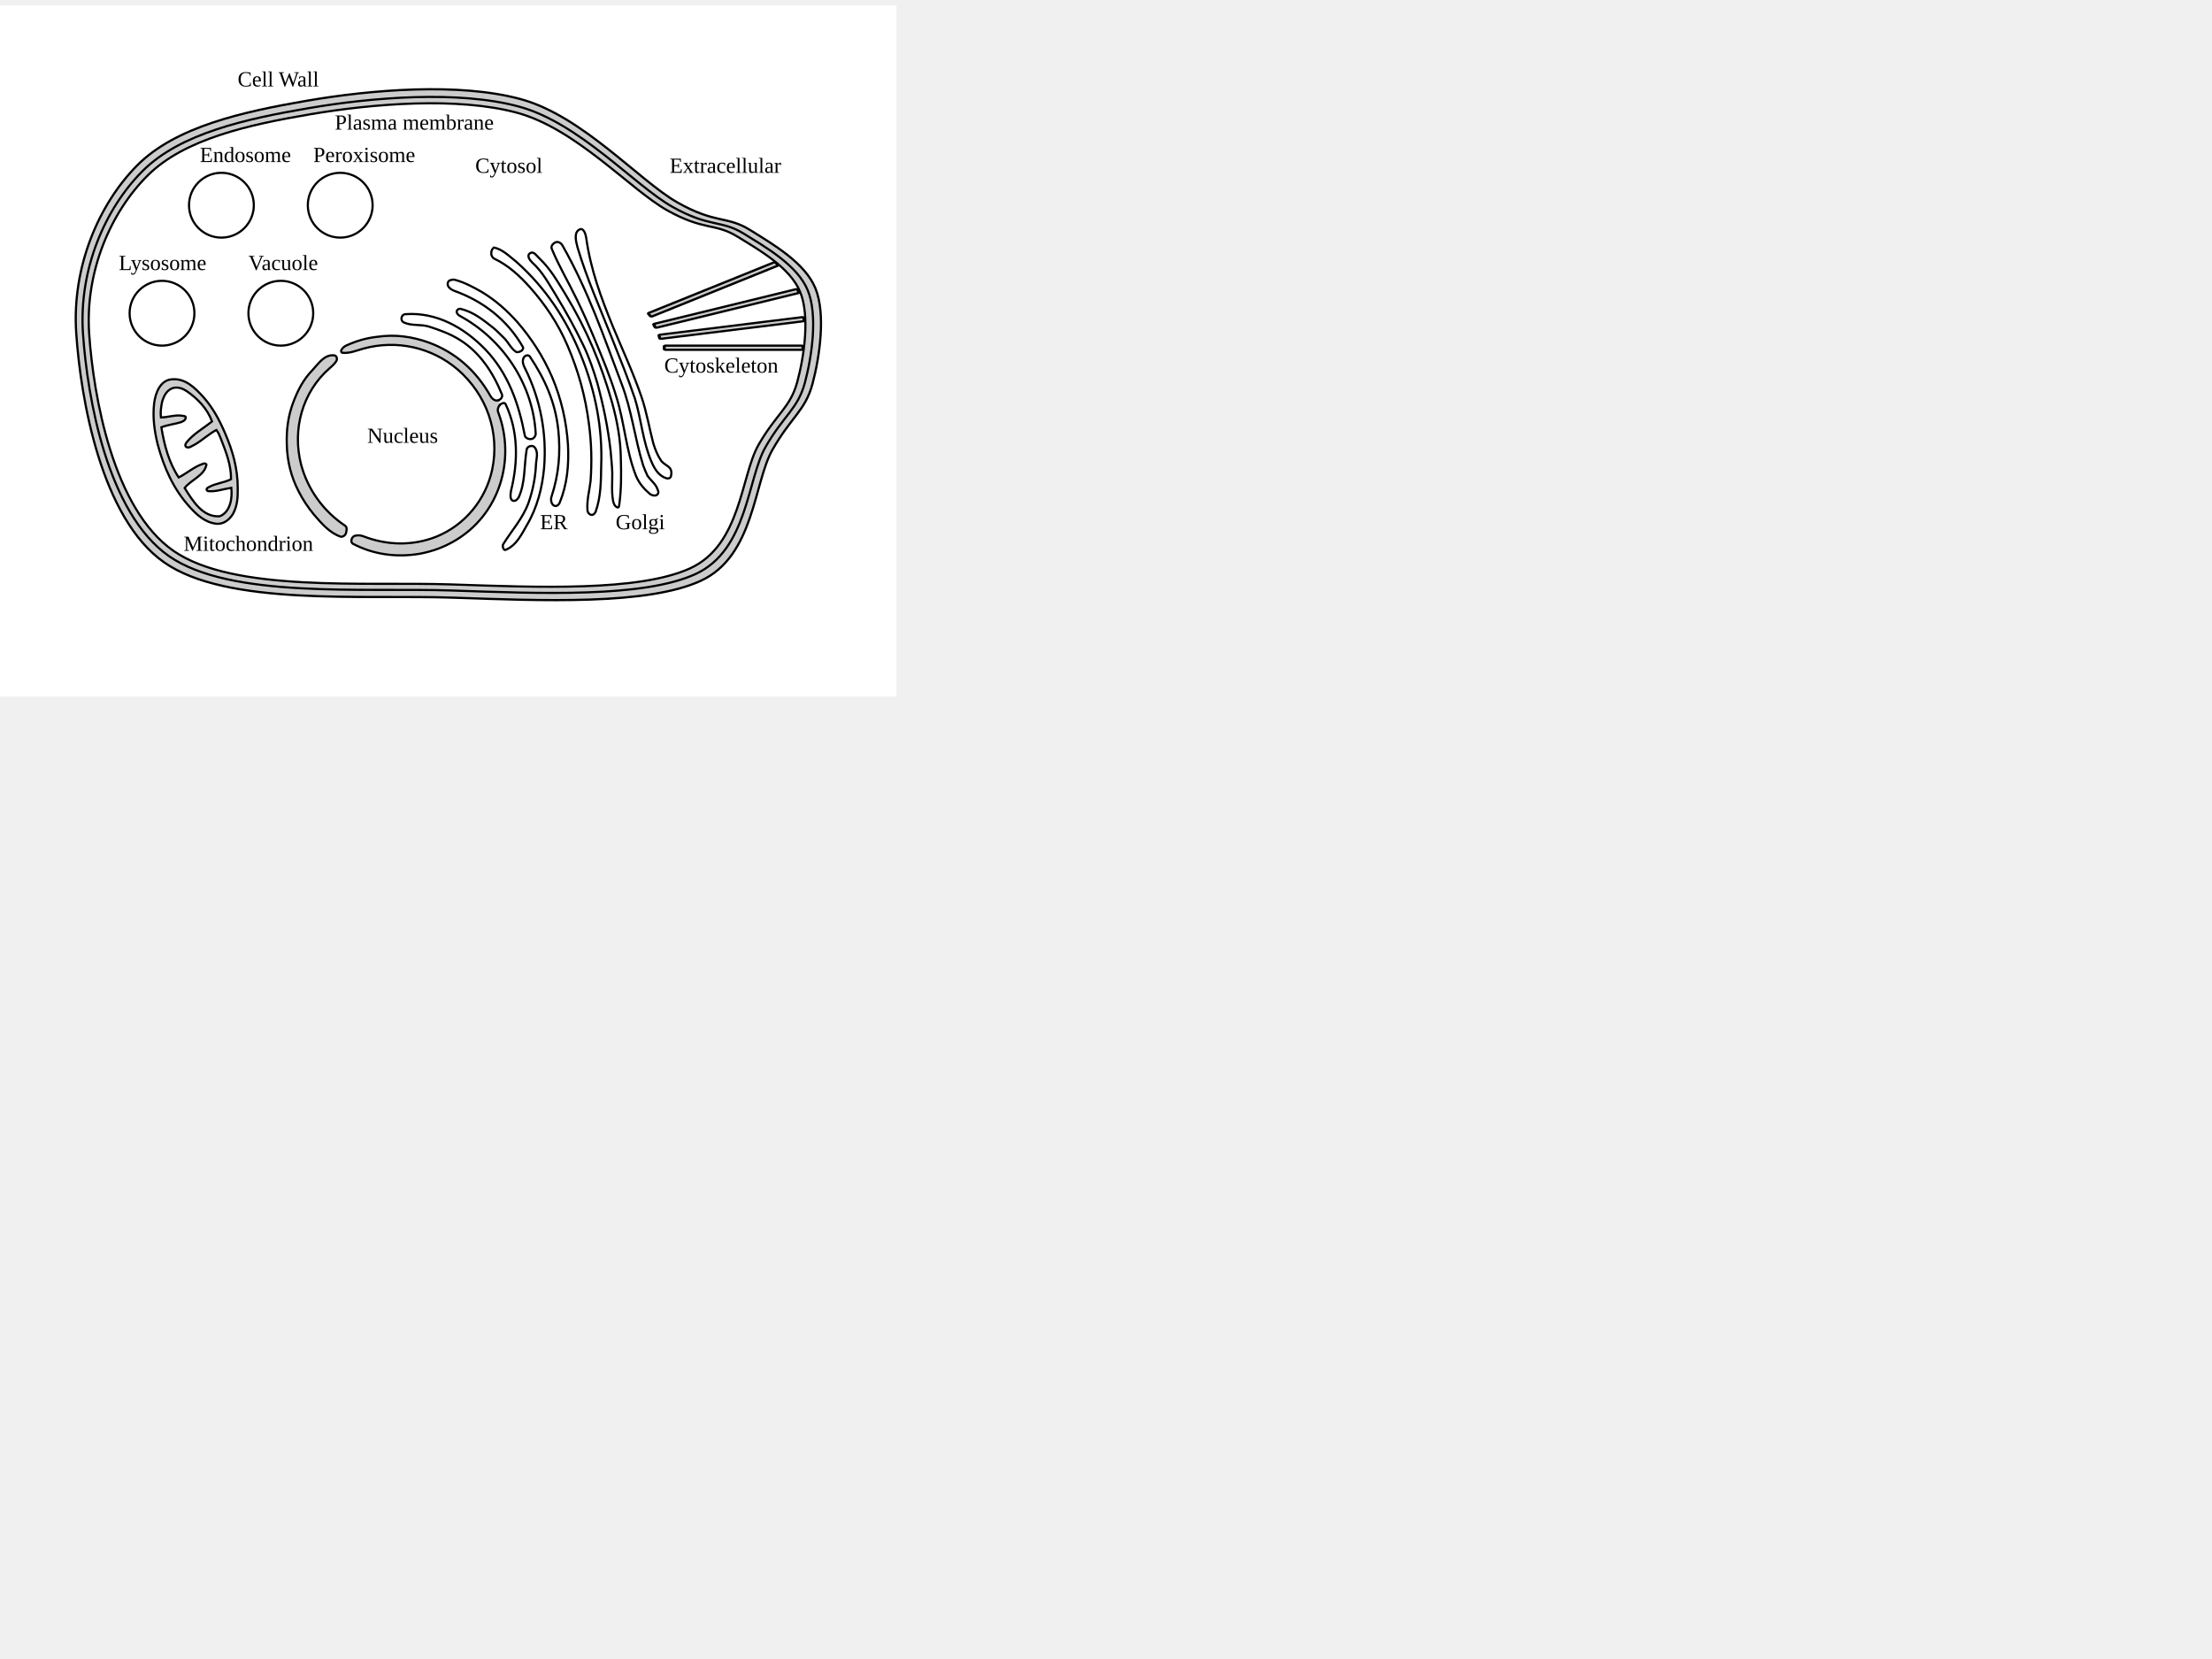
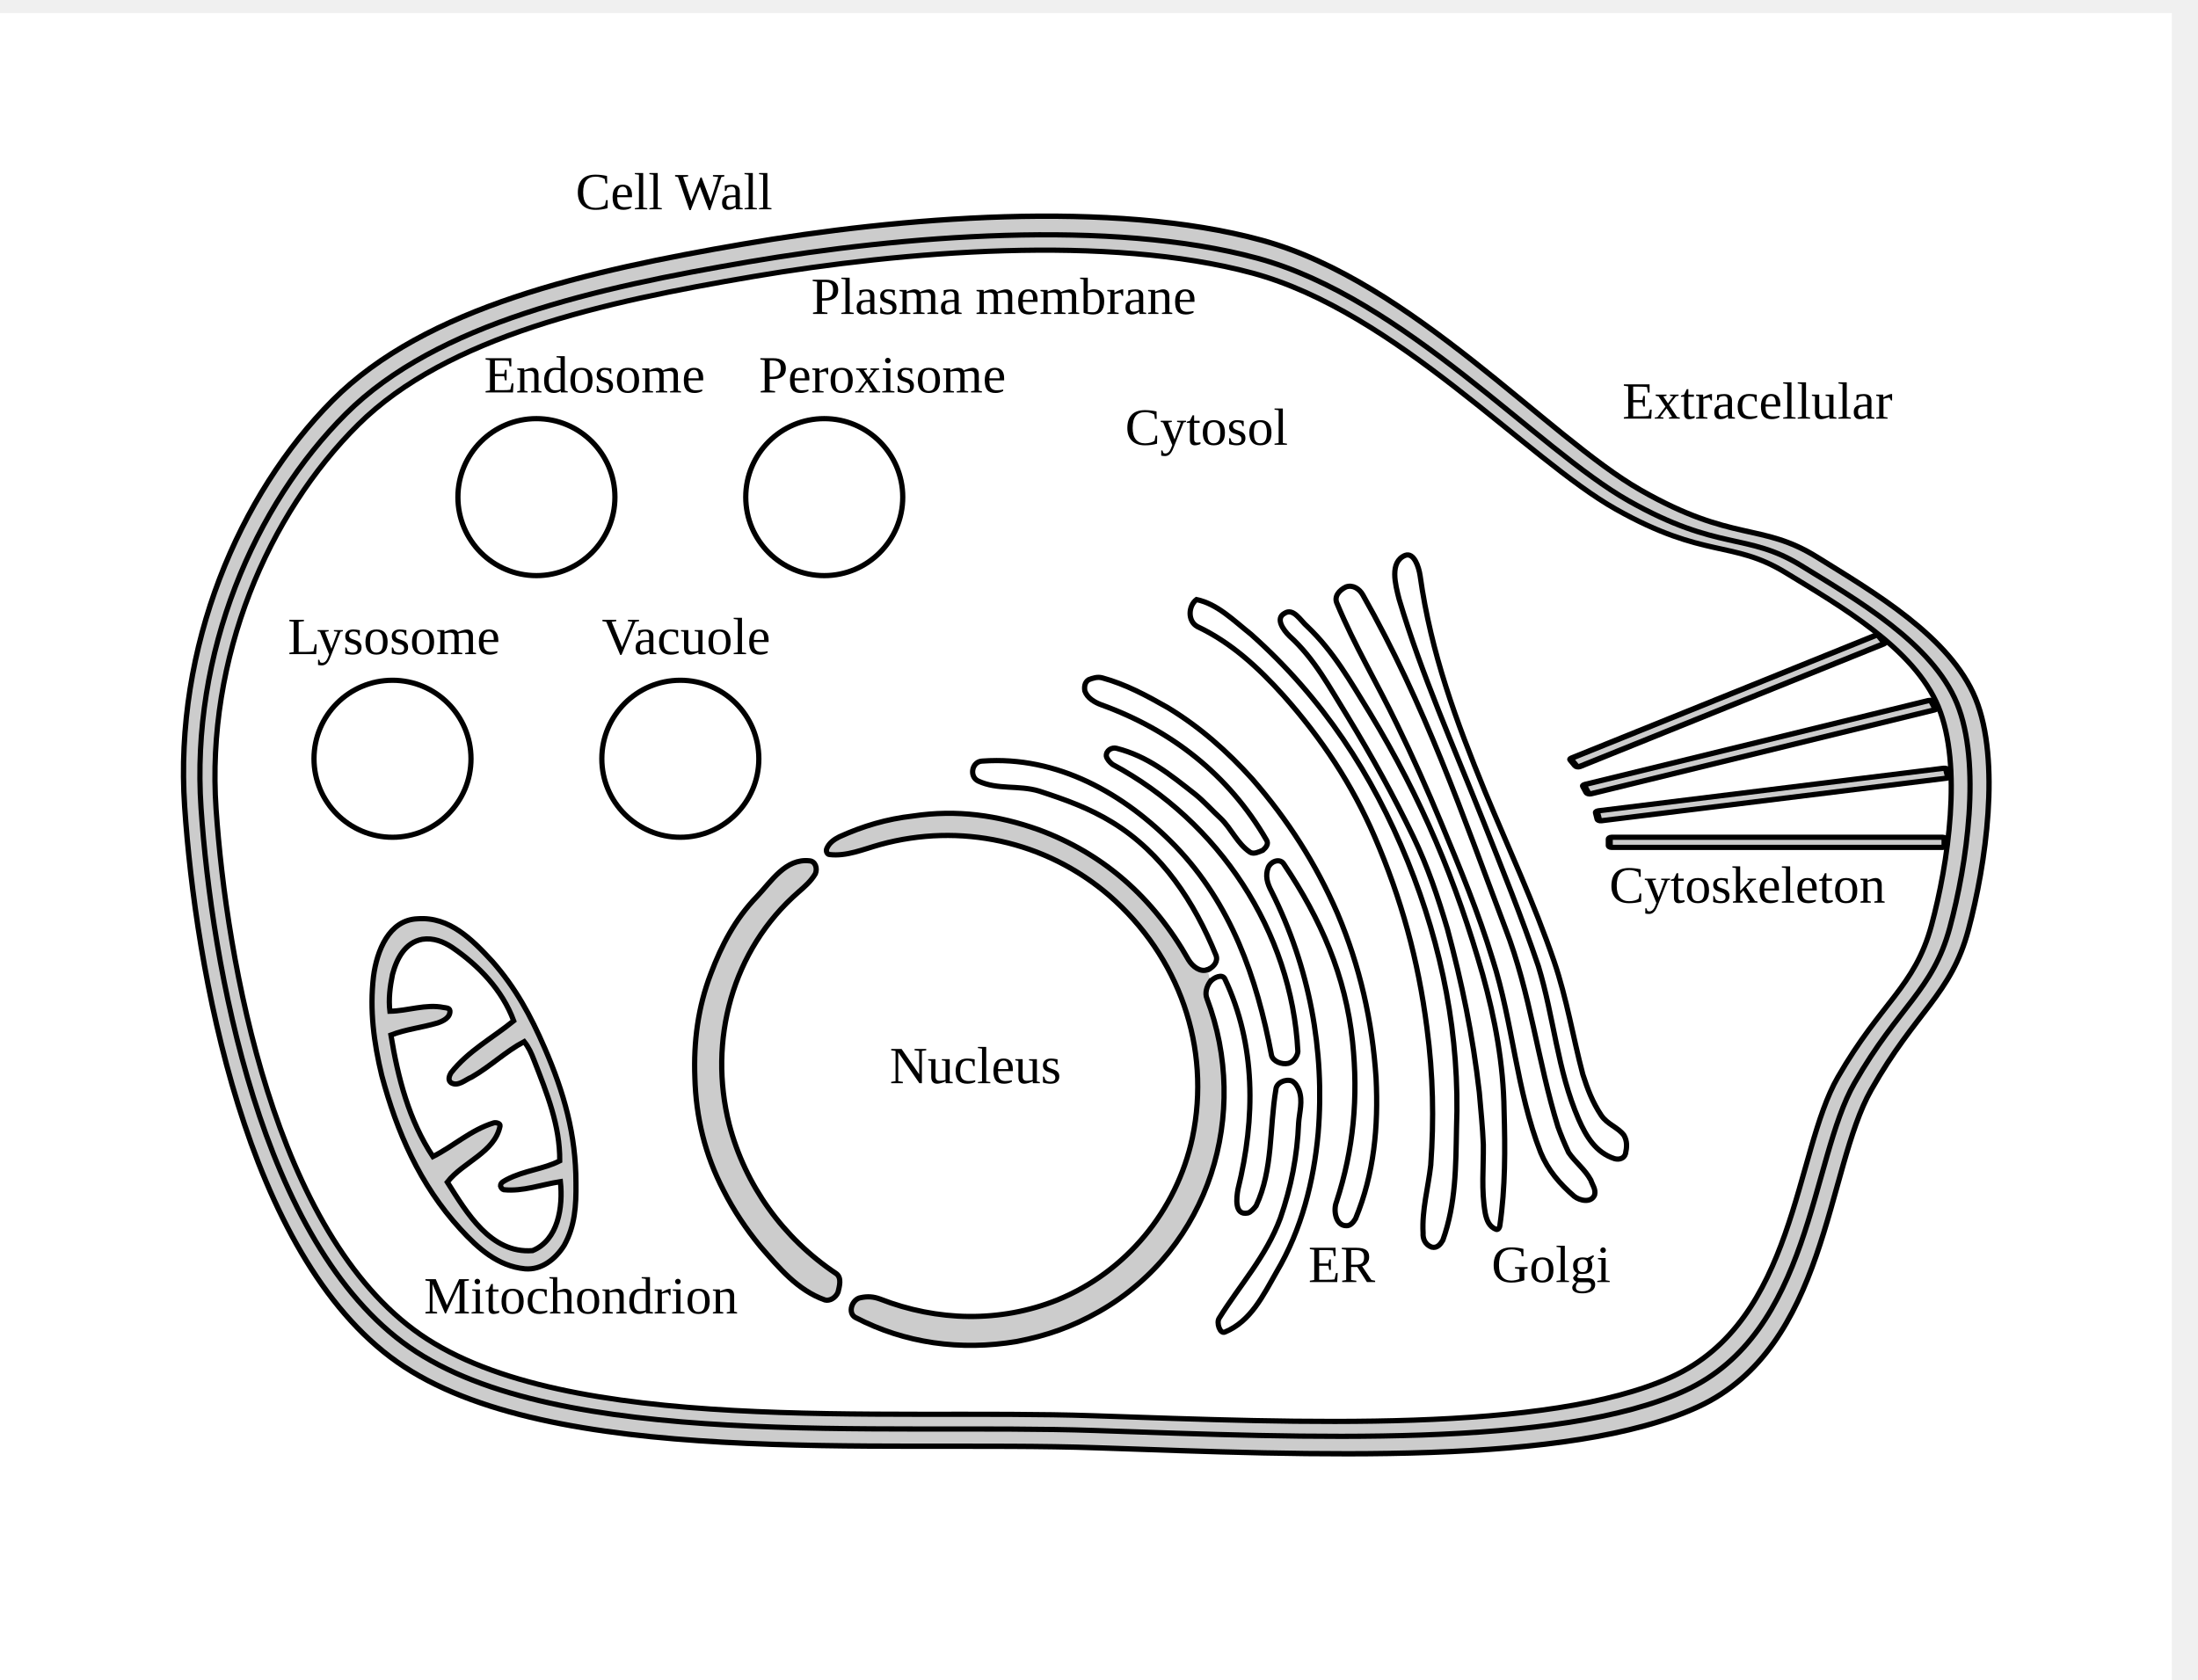
- <svg xmlns="http://www.w3.org/2000/svg" version="1.1" height="768" width="1024" fill="none" stroke="none" stroke-linecap="square" stroke-miterlimit="10" clip-path="url(#p.0)">
+ <svg xmlns="http://www.w3.org/2000/svg" version="1.1" height="321" width="420" fill="none" stroke="none" stroke-linecap="square" stroke-miterlimit="10" clip-path="url(#p.0)">
  <g transform="translate(-5,-20) scale(0.5, 0.5)">
    <defs>
      <radialGradient id="grad1" cx="50%" cy="50%" r="48%" fx="50%" fy="50%">
        <stop offset="0%" style="stop-color:#ffffff; stop-opacity:0" />
        <stop offset="78%" style="stop-color:#ffffff; stop-opacity:0" />
        <stop offset="100%" style="stop-color:#ffffff; stop-opacity:1" />
      </radialGradient>
    </defs>
    <rect title="ex" fill="#ffffff" x="5" y="50" width="830" height="630" />
    <rect title="ex-gradient-filter" fill="url(#grad1)" x="0" y="45" width="840" height="640" />
    <text title="ex-text" font-size="20" x="630" y="200" fill="black">Extracellular</text>
    <path title="cw" transform="translate(-8,-11) scale(1.02,1.03)" fill="#cccccc" stroke="#000000" stroke-width="2.0" stroke-linejoin="round" stroke-linecap="butt" fill-rule="nonzero" d="M166.493 554.927C223.424 594.568 347.189 583.965 428.423 586.731C509.657 589.496 605.518 593.646 653.898 571.521C702.279 549.396 701.829 483.481 718.706 453.981C735.582 424.48 748.633 418.717 755.159 394.517C761.684 370.317 767.31 331.828 757.859 308.781C748.408 285.734 719.379 269.139 698.452 256.233C677.525 243.327 666.949 250.935 632.296 231.345C597.642 211.755 546.562 153.904 490.53 138.693C434.499 123.482 354.164 130.167 296.108 140.077C238.051 149.988 177.069 163.355 142.19 198.157C107.311 232.958 82.784 289.423 86.835 348.885C90.885 408.347 109.561 515.286 166.493 554.927Z" />
    <text title="cw-text" font-size="20" x="230" y="120" fill="black">Cell Wall</text>
    <path title="pm" fill="#cccccc" stroke="#000000" stroke-width="2.0" stroke-linejoin="round" stroke-linecap="butt" fill-rule="nonzero" d="M166.493 554.927C223.424 594.568 347.189 583.965 428.423 586.731C509.657 589.496 605.518 593.646 653.898 571.521C702.279 549.396 701.829 483.481 718.706 453.981C735.582 424.48 748.633 418.717 755.159 394.517C761.684 370.317 767.31 331.828 757.859 308.781C748.408 285.734 719.379 269.139 698.452 256.233C677.525 243.327 666.949 250.935 632.296 231.345C597.642 211.755 546.562 153.904 490.53 138.693C434.499 123.482 354.164 130.167 296.108 140.077C238.051 149.988 177.069 163.355 142.19 198.157C107.311 232.958 82.784 289.423 86.835 348.885C90.885 408.347 109.561 515.286 166.493 554.927Z" />
    <path title="cy" fill="#ffffff" stroke="#000000" stroke-width="2.0" stroke-linejoin="round" stroke-linecap="butt" fill-rule="nonzero" d="M170.714 550.088C226.557 588.73 347.956 578.394 427.637 581.09C507.319 583.786 601.346 587.831 648.802 566.264C696.258 544.696 695.817 480.443 712.371 451.686C728.925 422.929 741.726 417.311 748.127 393.721C754.528 370.131 760.046 332.613 750.775 310.146C741.505 287.68 713.031 271.503 692.504 258.923C671.977 246.342 661.604 253.758 627.612 234.662C593.621 215.566 543.518 159.173 488.557 144.345C433.597 129.517 354.798 136.034 297.851 145.695C240.904 155.355 181.087 168.386 146.875 202.31C112.663 236.234 88.605 291.276 92.578 349.239C96.551 407.202 114.87 511.446 170.714 550.088Z" />
-     <text title="cy-text" font-size="20" x="450" y="200" fill="black">Cytosol</text>
+     <text title="cy-text" font-size="20" x="440" y="210" fill="black">Cytosol</text>
    <text title="pm-text" font-size="20" x="320" y="160" fill="black">Plasma membrane</text>
    <g title="cs" fill="#cccccc" stroke="#000000" stroke-width="2">
      <path transform="translate(610 330) scale(1.43,1.0) rotate(-30)" stroke-linejoin="round" stroke-linecap="butt" fill-rule="nonzero" d="M0 0.646L0 0.646C0 0.289 0.289 9.00543E-17 0.646 0L94.409 0C94.581 0 94.745 0.068 94.866 0.189C94.987 0.31 95.055 0.474 95.055 0.646L95.055 3.228C95.055 3.585 94.766 3.874 94.409 3.874L0.646 3.874C0.289 3.874 9.00543E-17 3.585 0 3.228Z" />
      <path transform="translate(615 340) scale(1.49,1.0) rotate(-20)" stroke-linejoin="round" stroke-linecap="butt" fill-rule="nonzero" d="M0 0.646L0 0.646C0 0.289 0.289 9.00543E-17 0.646 0L94.409 0C94.581 0 94.745 0.068 94.866 0.189C94.987 0.31 95.055 0.474 95.055 0.646L95.055 3.228C95.055 3.585 94.766 3.874 94.409 3.874L0.646 3.874C0.289 3.874 9.00543E-17 3.585 0 3.228Z" />
      <path transform="translate(620 350) scale(1.43,1.0) rotate(-10)" stroke-linejoin="round" stroke-linecap="butt" fill-rule="nonzero" d="M0 0.646L0 0.646C0 0.289 0.289 9.00543E-17 0.646 0L94.409 0C94.581 0 94.745 0.068 94.866 0.189C94.987 0.31 95.055 0.474 95.055 0.646L95.055 3.228C95.055 3.585 94.766 3.874 94.409 3.874L0.646 3.874C0.289 3.874 9.00543E-17 3.585 0 3.228Z" />
      <path transform="translate(625 360) scale(1.35,1.0) rotate(0)" stroke-linejoin="round" stroke-linecap="butt" fill-rule="nonzero" d="M0 0.646L0 0.646C0 0.289 0.289 9.00543E-17 0.646 0L94.409 0C94.581 0 94.745 0.068 94.866 0.189C94.987 0.31 95.055 0.474 95.055 0.646L95.055 3.228C95.055 3.585 94.766 3.874 94.409 3.874L0.646 3.874C0.289 3.874 9.00543E-17 3.585 0 3.228Z" />
    </g>
    <text title="cs-text" font-size="20" x="625" y="385" fill="black">Cytoskeleton</text>
    <circle title="ly" fill="#ffffff" stroke="#000000" stroke-width="2" cx="160" cy="330" r="30" />
    <text title="ly-text" font-size="20" x="120" y="290" fill="black">Lysosome</text>
    <circle title="va" fill="#ffffff" stroke="#000000" stroke-width="2" cx="270" cy="330" r="30" />
    <text title="va-text" font-size="20" x="240" y="290" fill="black">Vacuole</text>
    <circle title="en" fill="#ffffff" stroke="#000000" stroke-width="2" cx="215" cy="230" r="30" />
    <text title="en-text" font-size="20" x="195" y="190" fill="black">Endosome</text>
    <circle title="pe" fill="#ffffff" stroke="#000000" stroke-width="2" cx="325" cy="230" r="30" />
    <text title="pe-text" font-size="20" x="300" y="190" fill="black">Peroxisome</text>
    <path title="er" fill="#ffffff" stroke="#000000" stroke-width="2" transform="translate(225, 200)" d="M246.535,210.608c0.182-0.068,0.363-0.151,0.544-0.247c1.913-0.972,3.535-3.07,2.589-5.349c-8.172-20.121-20.484-39.057-39.577-50.725c-8.838-5.416-17.832-8.63-27.926-11.922c-7.943-2.402-15.831-0.376-23.33-3.854c-3.566-1.726-2.419-7.545,1.643-7.628c28.54-2.049,54.083,12.287,73.682,32.473c21.305,22.15,31.136,50.13,36.778,80.029c0.578,2.254,3.805,3.587,6.424,3.034c2.253-0.579,3.535-3.07,3.639-4.538c-2.303-45.889-30.313-88.056-70.829-109.713c-1.049-0.812-2.073-1.99-2.362-3.117c-0.212-2.227,2.092-3.541,3.901-3.044c11.955,3.054,20.323,9.912,30.106,17.606c3.489,2.827,6.218,5.969,9.681,9.163c4.146,3.979,6.327,9.664,11.257,12.961c1.417,0.838,3.329-0.134,4.848-0.765c1.179-1.023,2.384-2.413,1.385-3.958c-14.467-24.988-36.501-42.027-63.113-51.643c-2.517-0.915-5.349-2.589-6.27-5.235c-0.264-1.494-0.135-3.328,1.411-4.327c1.519-0.63,3.406-1.234,5.214-0.739c9.045,2.481,16.86,6.719,25.016,11.348c12.378,7.509,22.793,16.724,32.371,27.354c13.646,15.711,24.278,32.316,32.528,51.335c8.538,20.145,13.331,41.134,14.744,62.99c0.91,18.503-0.722,36.458-7.832,53.659c-0.838,1.416-2.042,2.806-3.51,2.703c-4.062,0.083-5.116-5.891-3.783-9.116c6.583-20.188,8.344-39.978,6.146-61.152c-2.648-25.263-12.186-46.954-26.203-67.854c-1.312-2.305-4.692-1.437-5.975,1.055c-1.333,3.225-0.438,6.239,1.19,9.303c14.55,29.051,20.429,60.81,17.841,92.341c-1.658,18.322-6.277,36.805-15.905,53.091c-5.049,8.864-9.808,18.854-19.684,22.954c-1.913,0.972-3.438-3.561-2.208-5.318c7.901-12.719,17.876-23.45,23.338-38.185c4.154-11.877,6.475-23.883,6.985-36.386c0.283-4.036,1.694-8.362,0.144-12.527c-0.63-1.52-1.287-2.672-2.702-3.509c-2.518-0.916-5.95,0.688-6.131,3.255c-2.525,14.943-1.042,30.535-7.553,44.458c-0.812,1.05-2.015,2.44-3.142,2.729c-5.241,1.106-4.383-5.839-3.784-9.116c6.707-27.186,6.834-55.203-5.039-80.378c-0.972-1.912-4.011-0.651-5.608,1.081" />
    <text title="er-text" font-size="20" x="510" y="530" fill="black">ER</text>
    <g title="go" fill="#ffffff" stroke="#000000" stroke-width="2" transform="translate(225, 200)">
      <path d="M310.372,159.867c-8.646-20.1-20.22-37.562-34.915-54.083c-9.577-10.631-19.967-20.212-32.815-26.279c-3.907-2.118-3.494-7.99-0.377-10.352c7.995,1.669,14.188,8.005,20.824,13.266c27.414,24.423,46.395,53.416,59.9,86.818c13.192,32.642,19.991,67.048,18.64,101.986c-0.273,14.363-0.18,28.751-5.224,42.779c-0.837,1.416-2.066,3.173-4.242,2.651c-2.518-0.914-3.463-3.193-3.309-5.395c-0.481-8.885,1.947-17.196,2.935-25.977c1.239-17.614,0.933-34.23-1.472-52.469C326.986,206.764,320.513,183.444,310.372,159.867z" />
      <path d="M325.127,159.799c5.505,11.428,9.434,23.159,13.011,35.211c5.553,20.673,9.688,40.509,12.201,62.443c0.61,7.05,1.272,13.366,1.542,20.022c0.113,8.859-0.847,17.273,0.735,26.234c0.554,2.621,1.474,5.267,4.357,6.207c0.733,0.052,1.178-1.023,1.204-1.39c2.133-14.601,2.065-29.357,1.63-44.138c-0.228-17.717-3.443-34.907-8.153-51.833c-10.05-35.371-23.293-67.279-43.116-100.02c-7.612-12.336-13.836-23.468-23.858-33.023c-2.781-2.409-5.38-7.385-8.864-5.05c-3.457,1.969-0.439,6.238,1.976,8.621c9.707,8.795,15.222,19.51,22.179,30.694C309.553,129.571,317.406,143.767,325.127,159.799z" />
      <path d="M335.815,154.65c-5.359-12.915-10.771-25.096-16.893-37.696c-7.722-16.032-16.308-30.28-22.929-46.234c-1.287-2.672,0.728-5.112,3.4-6.399c2.646-0.92,5.111,0.729,6.424,3.034c23.947,42.25,37.987,83.802,54.467,127.37c9.672,25.019,12.294,50.649,20.104,75.906c1.235,3.406,2.496,6.445,4.099,9.876c2.678,3.876,6.192,6.336,8.478,10.553c0.604,1.887,1.969,3.458,1.447,5.634c-1.334,3.225-5.686,2.182-7.783,0.559c-5.562-4.816-9.996-9.922-12.835-16.761c-9.382-23.892-10.536-49.419-18.398-73.941C350.004,188.838,343.068,172.125,335.815,154.65z" />
      <path d="M351.75,153.559c7.393,18.66,14.742,36.808,21.157,55.698c5.997,19.598,7.171,39.594,15.421,58.613c2.863,6.47,6.487,12.625,13.697,14.977c1.809,0.496,3.694-0.109,4.19-1.917c0.548-2.543,0.703-4.745-0.61-7.05c-2.362-3.117-6.347-4.134-8.683-7.617c-3.334-5.029-5.2-9.954-7.015-15.614c-3.789-14.28-6.084-28.824-10.976-43.181c-7.649-22.295-17.264-42.886-26.408-64.918c-11.011-26.958-20.63-52.71-24.803-82.505c-0.502-3.355-2.316-9.014-5.722-7.778c-6.078,2.522-3.736,11.169-2.289,16.802C328.365,98.074,340.475,125.108,351.75,153.559z" />
    </g>
    <text title="go-text" font-size="20" x="580" y="530" fill="black">Golgi</text>
    <g transform="translate(225, 200)">
      <ellipse title="nu" fill="#ffffff" transform="matrix(0.9975 0.0702 -0.0702 0.9975 17.9059 -9.9135)" cx="150.026" cy="249.852" rx="97.667" ry="95.333" />
      <path title="nuclear-envelope" fill="#cccccc" stroke="#000000" stroke-width="2" d="M90.213,180.885c-25.533,22.177-34.614,56.937-26.534,88.851c6.105,23.293,20.542,43.484,40.973,57.091c2.099,1.623,1.132,4.874,0.61,7.05c-0.889,2.15-3.193,3.463-5.002,2.967c-10.435-3.684-17.573-12.299-24.737-20.548c-5.433-6.651-10.105-13.618-13.992-21.267c-7.144-13.777-10.566-28.032-10.975-43.18c-0.513-13.68,1.151-26.839,6.117-39.766c4.077-10.776,9.204-20.741,17.555-29.373c5.576-5.877,10.992-14.715,20.14-13.702c2.202,0.155,3.122,2.801,2.233,4.951C94.926,176.792,92.569,178.838,90.213,180.885z" />
      <path title="nuclear-envelope" fill="#cccccc" stroke="#000000" stroke-width="2" d="M247.477,215.183c-1.23,1.757-2.144,4.274-1.198,6.553c16.48,43.568,1.412,95.242-41.231,119.531c-10.372,5.908-20.197,9.273-31.412,11.434c-21.645,3.64-42.825,0.675-61.679-9.134c-3.199-1.7-1.344-7.101,2.01-7.603c2.62-0.554,4.821-0.399,7.339,0.517c21.894,8.547,45.823,9.125,67.829,0.347c26.198-10.695,45.542-34.042,51.566-62.013c7.224-34.524-5.079-69.317-31.837-92.589c-24.344-20.888-56.951-27.857-87.506-19.432c-6.394,1.763-12.864,4.626-19.443,3.794c-0.734-0.051-1.391-1.204-0.946-2.279c0.889-2.15,2.827-3.489,4.739-4.46c9.143-4.151,18.182-6.834,28.219-7.971c16.771-2.508,32.473-0.297,47.942,5.216c24.803,9.121,43.901,25.953,57.345,49.762c1.556,2.539,4.436,4.843,7.323,3.751" />
    </g>
-     <text title="nu-text" font-size="20" x="350" y="450" fill="black">Nucleus</text>
+     <text title="nu-text" font-size="20" x="350" y="454" fill="black">Nucleus</text>
    <g transform="translate(275, 325) rotate(90)">
      <path title="mi" fill="#cccccc" stroke="#000000" stroke-width="2" d="M115.488,56.871c17.226-7.471,33.236-11.984,51.633-11.98c8.657-0.108,16.447,0.357,23.861,4.5c5.325,3.34,9.486,8.696,8.956,14.97c-0.98,10.312-7.793,17.931-15.179,24.683c-17.091,15.657-37.255,24.303-58.705,30.059c-12.638,3.05-24.981,4.659-37.816,3.163c-9.879-1.267-21.691-5.933-22.079-16.9c-0.888-12.196,8.022-20.889,16.351-28.574C92.573,67.959,103.13,62.23,115.488,56.871z" />
      <path title="mi" fill="#ffffff" stroke="#000000" stroke-width="2" d="M120.266,60.886c-2.764,1.076-4.914,1.999-7.158,3.793c3.794,7.158,9.397,12.808,13.552,20.04c1.001,2.458,3.804,5.282,2.133,7.945c-1.016,1.294-2.745,0.565-3.752-0.016c-8.414-6.6-13.281-15.854-19.885-23.961c-11.777,4.352-21.12,13.332-28.09,23.547c-2.177,3.31-3.708,7.127-3.076,11.386c1.271,6.643,7.391,9.771,13.444,11.382c4.686,0.957,9.444,1.555,14.063,0.996c-0.115-6.782-2.829-13.719-1.43-20.566c0.147-0.722,0.081-2.236,1.235-2.376c2.671-0.205,3.958,2.685,4.671,4.709c1.778,5.995,2.402,12.129,4.614,17.838c16.317-2.674,32.566-6.864,46.456-16.042c-4.007-7.952-10.185-14.471-12.89-23.283c-0.214-0.794,0.154-2.597,1.235-2.376c10.092,2.062,13.649,14.052,21.416,20.145c11.646-7.383,27.411-16.552,26.179-32.573c-4.001-9.829-16.763-11.685-26.361-10.642c1.124,7.363,3.837,14.3,3.085,21.656c-0.073,0.36-0.581,1.007-1.375,1.22c-1.516,0.066-1.942-1.523-2.516-2.39c-3.508-6.724-3.911-13.94-7.131-20.23C145.197,50.96,132.912,55.959,120.266,60.886z" />
    </g>
-     <text title="mi-text" font-size="20" x="180" y="550" fill="black">Mitochondrion</text>
+     <text title="mi-text" font-size="20" x="172" y="542" fill="black">Mitochondrion</text>
  </g>
</svg>
